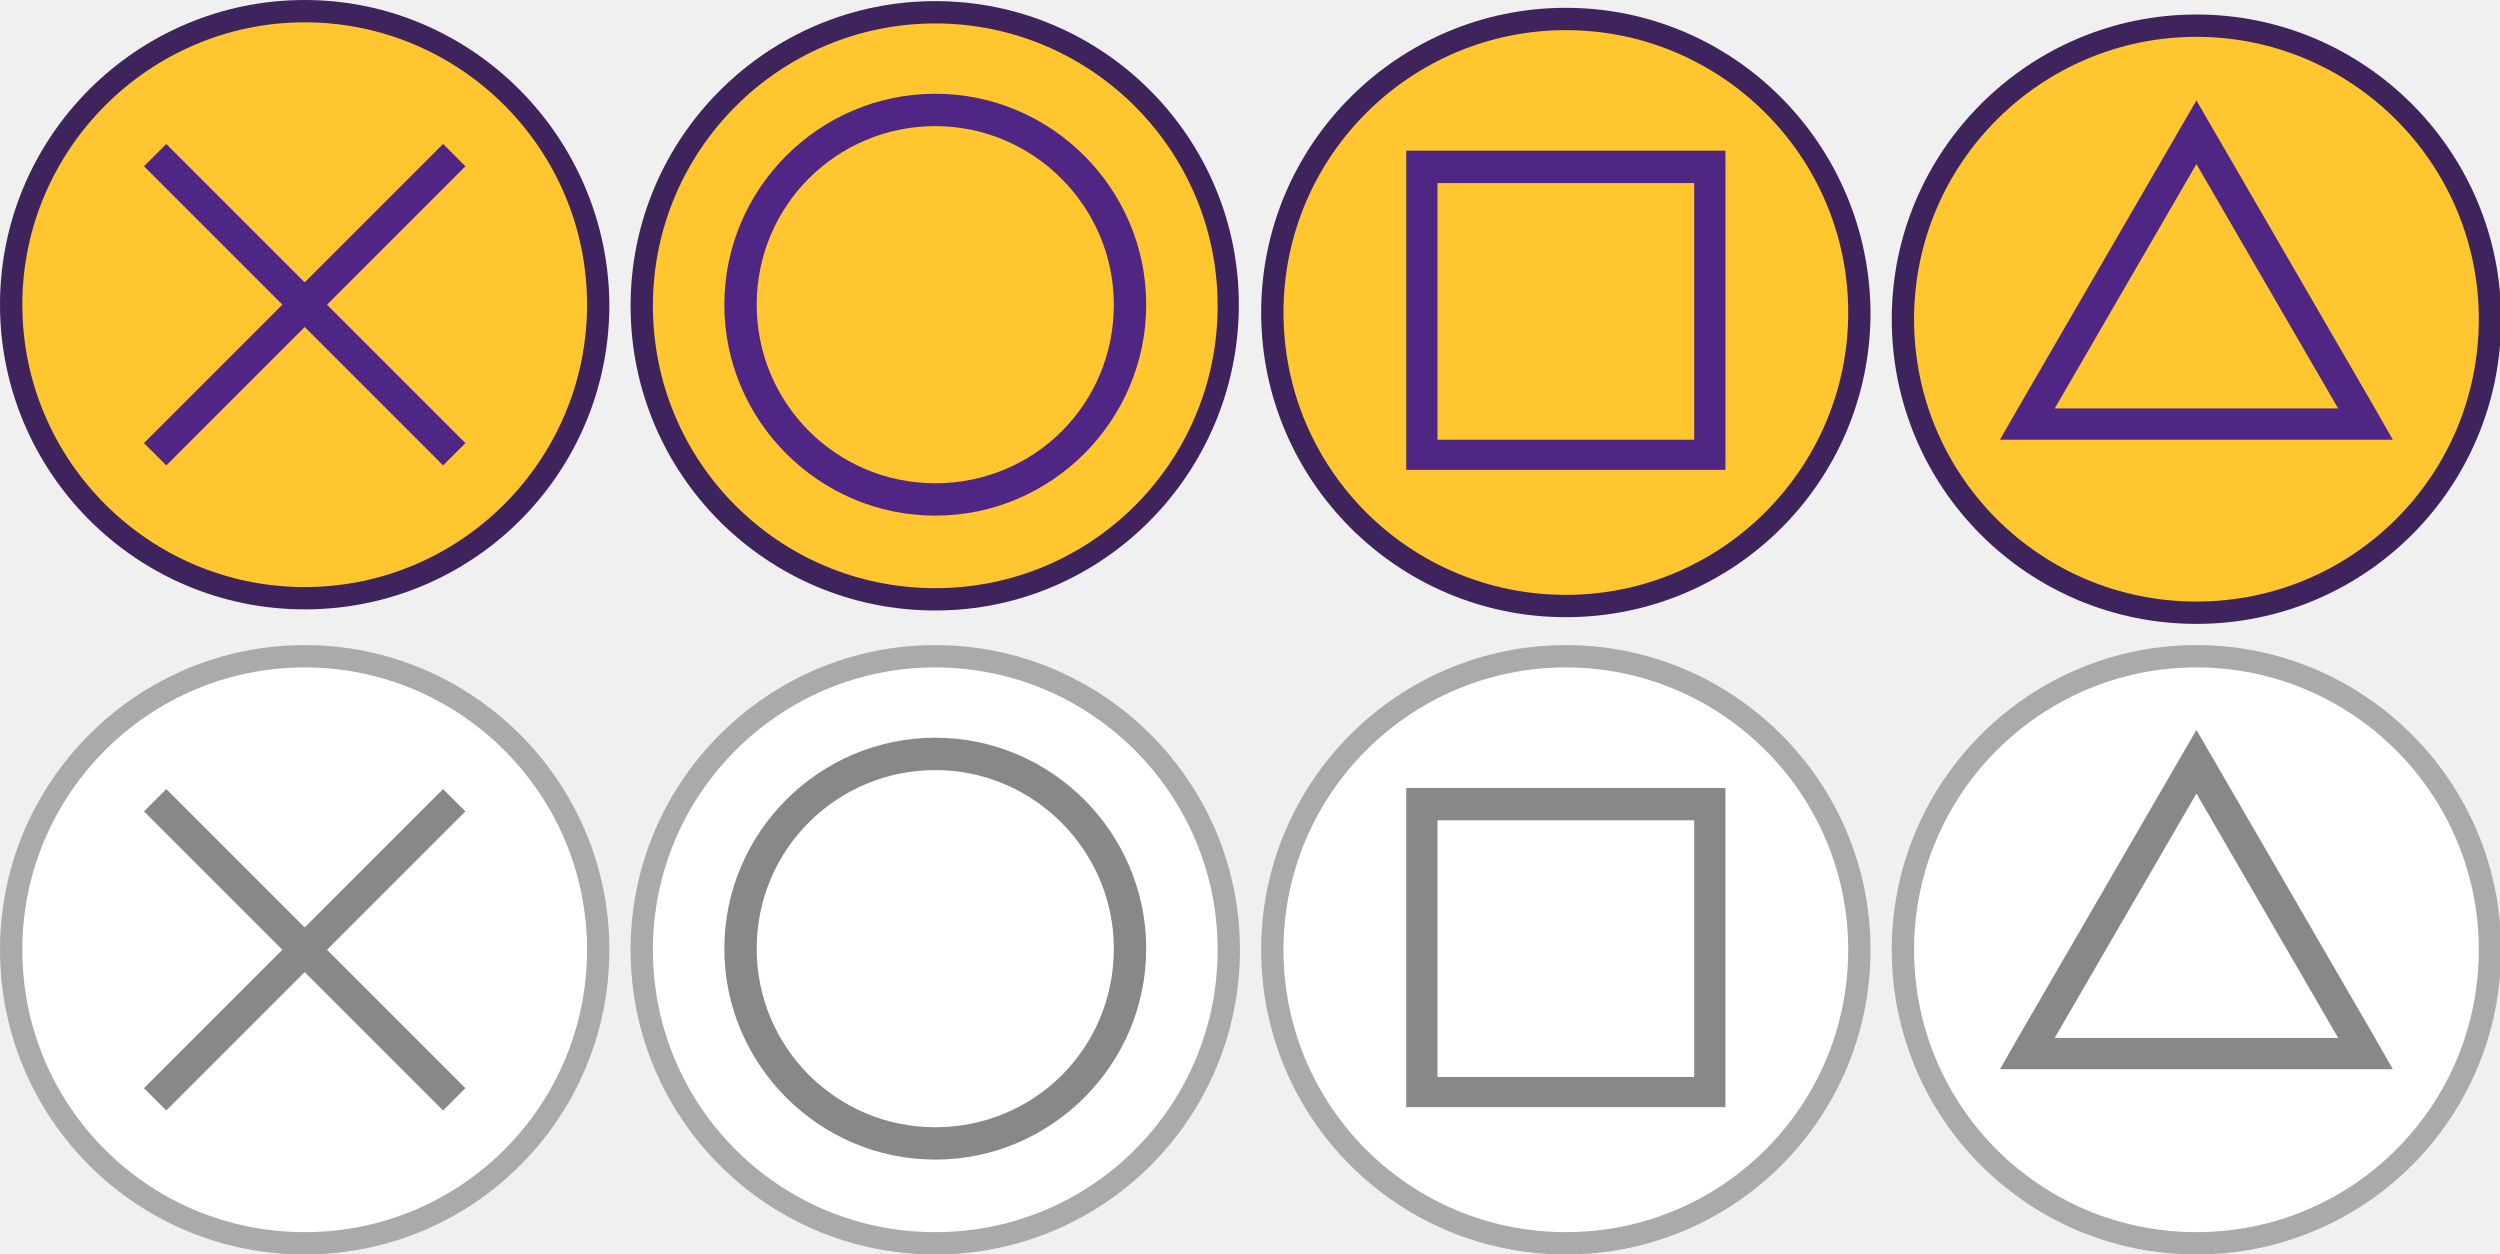
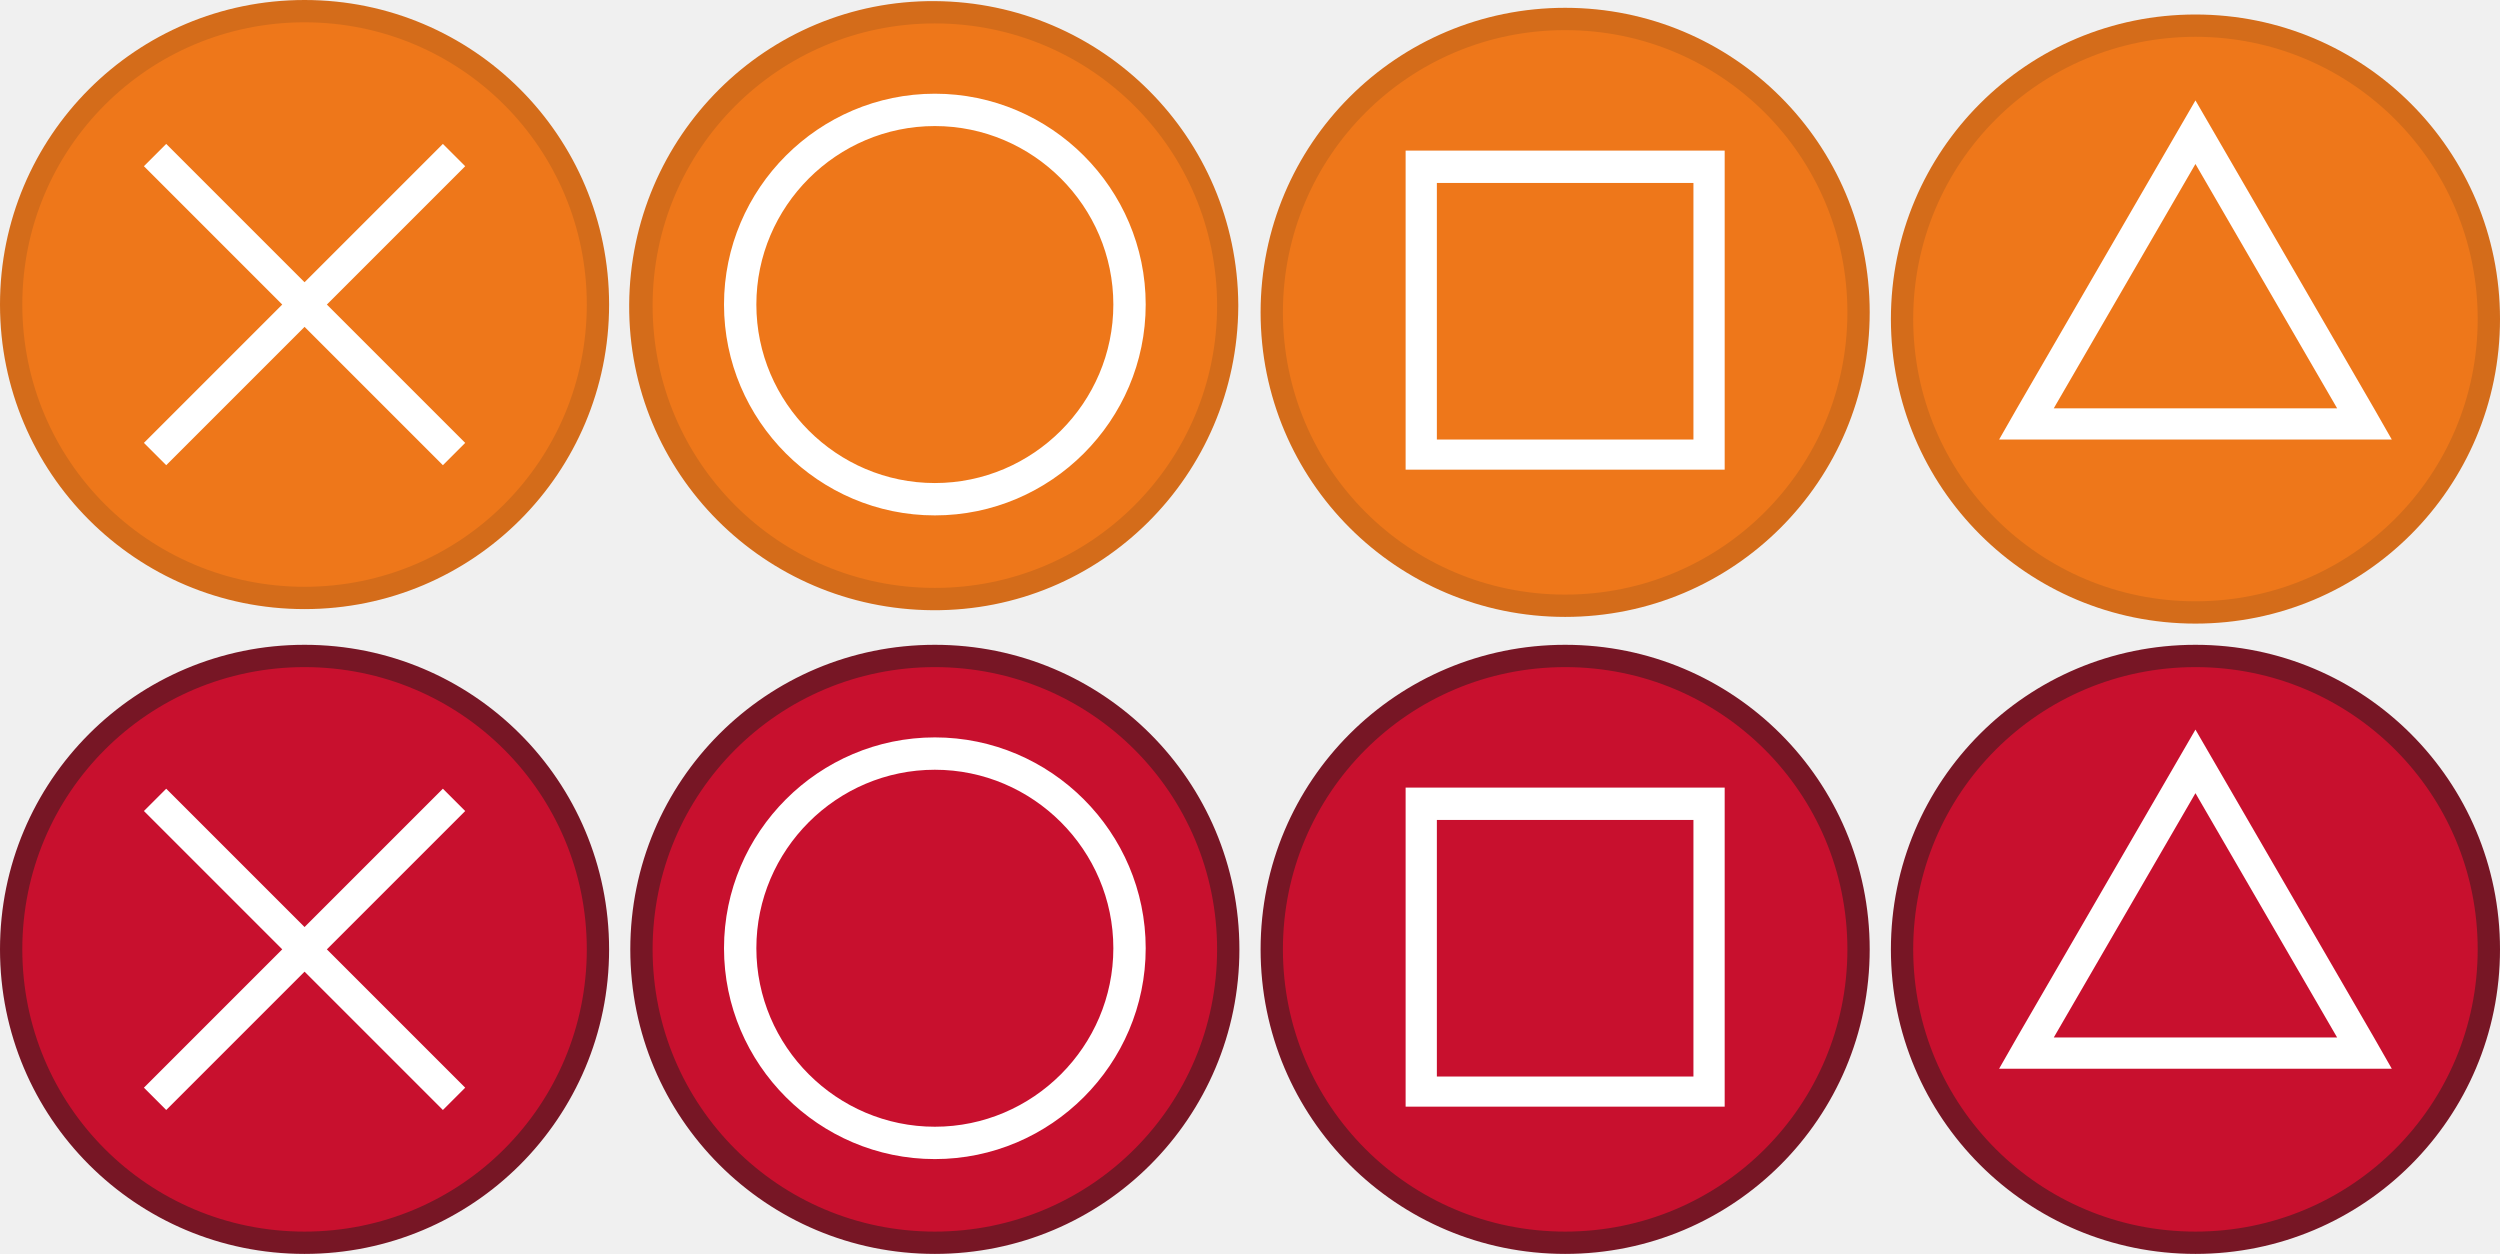
- <svg xmlns="http://www.w3.org/2000/svg" version="1.1" id="Layer_1" x="0px" y="0px" width="224px" height="112.3px" viewBox="0 0 224 112.3" style="enable-background:new 0 0 224 112.3;" xml:space="preserve">
+ <svg xmlns="http://www.w3.org/2000/svg" version="1.1" id="Layer_1" x="0px" y="0px" width="224.1px" height="112.4px" viewBox="0 0 224.1 112.4" style="enable-background:new 0 0 224.1 112.4;" xml:space="preserve">
  <style type="text/css">
- 	.st0{fill:#FFC62F;}
- 	.st1{fill:#3E235D;}
- 	.st2{fill:#4F2683;}
- 	.st3{fill:#FFFFFF;}
- 	.st4{fill:#AAAAAA;}
- 	.st5{fill:#888888;}
+ 	.st0{fill:#EE771A;}
+ 	.st1{fill:#D46C1A;}
+ 	.st2{fill:#FFFFFF;}
+ 	.st3{fill:#C8102E;}
+ 	.st4{fill:#771625;}
</style>
  <g>
    <g>
      <path class="st0" d="M27.3,53.6C12.8,53.6,1,41.8,1,27.3S12.8,1,27.3,1s26.3,11.8,26.3,26.3S41.8,53.6,27.3,53.6z" />
-       <path class="st1" d="M27.3,2c13.9,0,25.3,11.3,25.3,25.3c0,13.9-11.3,25.3-25.3,25.3S2,41.2,2,27.3S13.4,2,27.3,2 M27.3,0    C12.3,0,0,12.2,0,27.3c0,15,12.2,27.3,27.3,27.3s27.3-12.2,27.3-27.3C54.5,12.3,42.3,0,27.3,0L27.3,0z" />
+       <path class="st1" d="M27.3,2c14,0,25.3,11.3,25.3,25.3S41.3,52.6,27.3,52.6S2,41.3,2,27.3l0,0C2,13.3,13.3,2,27.3,2 M27.3,0    C12.2,0,0,12.2,0,27.3s12.2,27.3,27.3,27.3s27.3-12.2,27.3-27.3l0,0C54.6,12.2,42.4,0,27.3,0z" />
    </g>
    <polygon class="st2" points="41.7,14.9 39.7,12.9 27.3,25.3 14.9,12.9 12.9,14.9 25.3,27.3 12.9,39.7 14.9,41.7 27.3,29.3    39.7,41.7 41.7,39.7 29.3,27.3  " />
  </g>
  <g>
    <g>
-       <path class="st0" d="M83.8,53.5c-14.5,0-26.3-11.8-26.3-26.3S69.3,0.9,83.8,0.9S110,12.8,110,27.3S98.3,53.5,83.8,53.5z" />
-       <path class="st1" d="M83.8,2.1c13.9,0,25.3,11.3,25.3,25.3S97.8,52.7,83.8,52.7S58.5,41.4,58.5,27.4S69.9,2.1,83.8,2.1 M83.8,0.1    c-15,0-27.3,12.2-27.3,27.3s12.2,27.3,27.3,27.3S111,42.3,111,27.3S98.8,0.1,83.8,0.1L83.8,0.1z" />
+       <path class="st0" d="M83.8,53.5c-14.5,0.1-26.3-11.7-26.4-26.2S69.1,1,83.6,0.9s26.3,11.7,26.4,26.2c0,0.1,0,0.1,0,0.2    C109.9,41.7,98.2,53.4,83.8,53.5z" />
+       <path class="st1" d="M83.8,2.1c14,0,25.3,11.3,25.3,25.3S97.8,52.7,83.8,52.7S58.5,41.4,58.5,27.4S69.8,2.1,83.8,2.1 M83.8,0.1    C68.7,0,56.5,12.2,56.4,27.3s12.1,27.3,27.2,27.4s27.3-12.1,27.4-27.2c0-0.1,0-0.1,0-0.2C110.9,12.3,98.8,0.2,83.8,0.1z" />
    </g>
-     <path class="st2" d="M83.8,8.4c-10.4,0-18.9,8.5-18.9,18.9s8.5,18.9,18.9,18.9s18.9-8.5,18.9-18.9C102.7,16.9,94.2,8.4,83.8,8.4z    M83.8,43.3c-8.9,0-16-7.2-16-16c0-8.9,7.2-16,16-16s16,7.2,16,16C99.8,36.2,92.7,43.3,83.8,43.3z" />
+     <path class="st2" d="M83.8,8.4c-10.4,0-18.9,8.5-18.9,18.9s8.5,18.9,18.9,18.9s18.9-8.5,18.9-18.9C102.7,16.9,94.2,8.4,83.8,8.4z    M83.8,43.3c-8.8,0-16-7.2-16-16s7.2-16,16-16s16,7.2,16,16S92.6,43.3,83.8,43.3z" />
  </g>
  <g>
    <g>
      <path class="st0" d="M140.3,54.1c-14.5,0-26.3-11.8-26.3-26.3s11.8-26.3,26.3-26.3s26.3,11.8,26.3,26.3S154.8,54.1,140.3,54.1z" />
-       <path class="st1" d="M140.3,2.7c13.9,0,25.3,11.3,25.3,25.3c0,13.9-11.3,25.3-25.3,25.3S115,42,115,28S126.4,2.7,140.3,2.7     M140.3,0.7c-15,0-27.3,12.2-27.3,27.3c0,15,12.2,27.3,27.3,27.3s27.3-12.2,27.3-27.3C167.5,12.9,155.3,0.7,140.3,0.7L140.3,0.7z" />
+       <path class="st1" d="M140.3,2.7c14,0,25.3,11.3,25.3,25.3s-11.3,25.3-25.3,25.3S115,42,115,28S126.3,2.7,140.3,2.7 M140.3,0.7    C125.2,0.7,113,12.9,113,28s12.2,27.3,27.3,27.3s27.3-12.2,27.3-27.3S155.4,0.7,140.3,0.7z" />
    </g>
-     <path class="st2" d="M151.8,13.5h-23H126v2.8v23v2.8h2.8h23h2.8v-2.8v-23v-2.8C154.6,13.5,151.8,13.5,151.8,13.5z M151.8,39.4h-23   v-23h23V39.4z" />
+     <path class="st2" d="M151.8,13.5H126v28.6h28.6V13.5H151.8z M151.8,39.4h-23v-23h23V39.4z" />
  </g>
  <g>
    <g>
-       <g>
-         <path class="st0" d="M196.8,54.8c-14.5,0-26.3-11.8-26.3-26.3s11.8-26.3,26.3-26.3s26.3,11.8,26.3,26.3S211.3,54.8,196.8,54.8z" />
-         <path class="st1" d="M196.8,3.3c13.9,0,25.3,11.3,25.3,25.3s-11.3,25.3-25.3,25.3s-25.3-11.3-25.3-25.3S182.9,3.3,196.8,3.3      M196.8,1.3c-15,0-27.3,12.2-27.3,27.3s12.2,27.3,27.3,27.3s27.3-12.2,27.3-27.3S211.8,1.3,196.8,1.3L196.8,1.3z" />
-       </g>
-       <path class="st2" d="M212.8,36.6L196.8,9l-16,27.6l-1.6,2.8h3.3h14.3h14.3h3.3L212.8,36.6z M196.8,36.6h-12.7l12.7-21.9l12.7,21.9    H196.8z" />
+       <path class="st0" d="M196.8,54.8c-14.5,0-26.3-11.8-26.3-26.3s11.8-26.3,26.3-26.3s26.3,11.8,26.3,26.3S211.3,54.8,196.8,54.8z" />
+       <path class="st1" d="M196.8,3.3c14,0,25.3,11.3,25.3,25.3s-11.3,25.3-25.3,25.3s-25.3-11.3-25.3-25.3S182.8,3.3,196.8,3.3     M196.8,1.3c-15.1,0-27.3,12.2-27.3,27.3s12.2,27.3,27.3,27.3s27.3-12.2,27.3-27.3S211.9,1.3,196.8,1.3z" />
    </g>
+     <path class="st2" d="M212.8,36.6L196.8,9l-16,27.6l-1.6,2.8h35.2L212.8,36.6z M196.8,36.6h-12.7l12.7-21.9l12.7,21.9H196.8z" />
  </g>
  <g>
    <g>
      <path class="st3" d="M27.3,111.4C12.8,111.4,1,99.6,1,85.1s11.8-26.3,26.3-26.3s26.3,11.8,26.3,26.3S41.8,111.4,27.3,111.4z" />
-       <path class="st4" d="M27.3,59.8c13.9,0,25.3,11.3,25.3,25.3s-11.3,25.3-25.3,25.3S2,99.1,2,85.1S13.4,59.8,27.3,59.8 M27.3,57.8    C12.3,57.8,0,70,0,85.1s12.2,27.3,27.3,27.3s27.3-12.2,27.3-27.3S42.3,57.8,27.3,57.8L27.3,57.8z" />
+       <path class="st4" d="M27.3,59.8c14,0,25.3,11.3,25.3,25.3s-11.3,25.3-25.3,25.3S2,99.1,2,85.1l0,0C2,71.1,13.3,59.8,27.3,59.8     M27.3,57.8C12.2,57.8,0,70,0,85.1s12.2,27.3,27.3,27.3s27.3-12.2,27.3-27.3l0,0C54.6,70,42.4,57.8,27.3,57.8z" />
    </g>
-     <polygon class="st5" points="41.7,72.7 39.7,70.7 27.3,83.1 14.9,70.7 12.9,72.7 25.3,85.1 12.9,97.5 14.9,99.5 27.3,87.1    39.7,99.5 41.7,97.5 29.3,85.1  " />
+     <polygon class="st2" points="41.7,72.7 39.7,70.7 27.3,83.1 14.9,70.7 12.9,72.7 25.3,85.1 12.9,97.5 14.9,99.5 27.3,87.1    39.7,99.5 41.7,97.5 29.3,85.1  " />
  </g>
  <g>
    <g>
-       <path class="st3" d="M83.8,111.2c-14.5,0-26.3-11.8-26.3-26.3s11.8-26.3,26.3-26.3s26.3,11.8,26.3,26.3S98.3,111.2,83.8,111.2z" />
-       <path class="st4" d="M83.8,59.8c13.9,0,25.3,11.3,25.3,25.3s-11.3,25.3-25.3,25.3S58.5,99.1,58.5,85.1S69.9,59.8,83.8,59.8     M83.8,57.8c-15,0-27.3,12.2-27.3,27.3s12.2,27.3,27.3,27.3s27.3-12.2,27.3-27.3S98.8,57.8,83.8,57.8L83.8,57.8z" />
+       <path class="st3" d="M83.8,111.2c-14.5,0-26.3-11.8-26.3-26.3s11.8-26.3,26.3-26.3s26.3,11.8,26.3,26.3    C110.1,99.4,98.3,111.2,83.8,111.2z" />
+       <path class="st4" d="M83.8,59.8c14,0,25.3,11.3,25.3,25.3s-11.3,25.3-25.3,25.3S58.5,99.1,58.5,85.1S69.8,59.8,83.8,59.8     M83.8,57.8c-15.1,0-27.3,12.2-27.3,27.3s12.2,27.3,27.3,27.3s27.3-12.2,27.3-27.3C111.1,70,98.9,57.8,83.8,57.8z" />
    </g>
-     <path class="st5" d="M83.8,66.1c-10.4,0-18.9,8.5-18.9,18.9s8.5,18.9,18.9,18.9s18.9-8.5,18.9-18.9S94.2,66.1,83.8,66.1z M83.8,101   c-8.9,0-16-7.2-16-16c0-8.9,7.2-16,16-16s16,7.2,16,16C99.8,93.9,92.7,101,83.8,101z" />
+     <path class="st2" d="M83.8,66.1c-10.4,0-18.9,8.5-18.9,18.9s8.5,18.9,18.9,18.9s18.9-8.5,18.9-18.9l0,0   C102.7,74.6,94.2,66.1,83.8,66.1z M83.8,101c-8.8,0-16-7.2-16-16s7.2-16,16-16s16,7.2,16,16S92.6,101,83.8,101z" />
  </g>
  <g>
    <g>
      <path class="st3" d="M140.3,111.2c-14.5,0-26.3-11.8-26.3-26.3s11.8-26.3,26.3-26.3s26.3,11.8,26.3,26.3S154.8,111.2,140.3,111.2z    " />
-       <path class="st4" d="M140.3,59.8c13.9,0,25.3,11.3,25.3,25.3s-11.3,25.3-25.3,25.3S115,99.1,115,85.1S126.4,59.8,140.3,59.8     M140.3,57.8c-15,0-27.3,12.2-27.3,27.3s12.2,27.3,27.3,27.3s27.3-12.2,27.3-27.3S155.3,57.8,140.3,57.8L140.3,57.8z" />
+       <path class="st4" d="M140.3,59.8c14,0,25.3,11.3,25.3,25.3s-11.3,25.3-25.3,25.3S115,99.1,115,85.1S126.3,59.8,140.3,59.8     M140.3,57.8C125.2,57.8,113,70,113,85.1s12.2,27.3,27.3,27.3s27.3-12.2,27.3-27.3C167.6,70,155.4,57.8,140.3,57.8z" />
    </g>
-     <path class="st5" d="M151.8,70.6h-23H126v2.8v23v2.8h2.8h23h2.8v-2.8v-23v-2.8H151.8z M151.8,96.5h-23v-23h23V96.5z" />
+     <path class="st2" d="M151.8,70.6H126v28.6h28.6V70.6H151.8z M151.8,96.5h-23v-23h23V96.5z" />
  </g>
  <g>
    <g>
-       <g>
-         <g>
-           <path class="st3" d="M196.8,111.3c-14.5,0-26.3-11.8-26.3-26.3s11.8-26.3,26.3-26.3s26.3,11.8,26.3,26.3      S211.3,111.3,196.8,111.3z" />
-           <path class="st4" d="M196.8,59.8c13.9,0,25.3,11.3,25.3,25.3s-11.3,25.3-25.3,25.3s-25.3-11.3-25.3-25.3S182.9,59.8,196.8,59.8       M196.8,57.8c-15,0-27.3,12.2-27.3,27.3s12.2,27.3,27.3,27.3s27.3-12.2,27.3-27.3S211.8,57.8,196.8,57.8L196.8,57.8z" />
-         </g>
-         <path class="st5" d="M212.8,93l-16-27.6l-16,27.6l-1.6,2.8h3.3h14.3h14.3h3.3L212.8,93z M196.8,93h-12.7l12.7-21.9L209.5,93     H196.8z" />
-       </g>
+       <path class="st3" d="M196.8,111.3c-14.5,0-26.3-11.8-26.3-26.3s11.8-26.3,26.3-26.3s26.3,11.8,26.3,26.3S211.3,111.3,196.8,111.3z    " />
+       <path class="st4" d="M196.8,59.8c14,0,25.3,11.3,25.3,25.3s-11.3,25.3-25.3,25.3s-25.3-11.3-25.3-25.3S182.8,59.8,196.8,59.8     M196.8,57.8c-15.1,0-27.3,12.2-27.3,27.3s12.2,27.3,27.3,27.3s27.3-12.2,27.3-27.3C224.1,70,211.9,57.8,196.8,57.8z" />
    </g>
+     <path class="st2" d="M212.8,93l-16-27.6l-16,27.6l-1.6,2.8h35.2L212.8,93z M196.8,93h-12.7l12.7-21.9L209.5,93H196.8z" />
  </g>
</svg>
